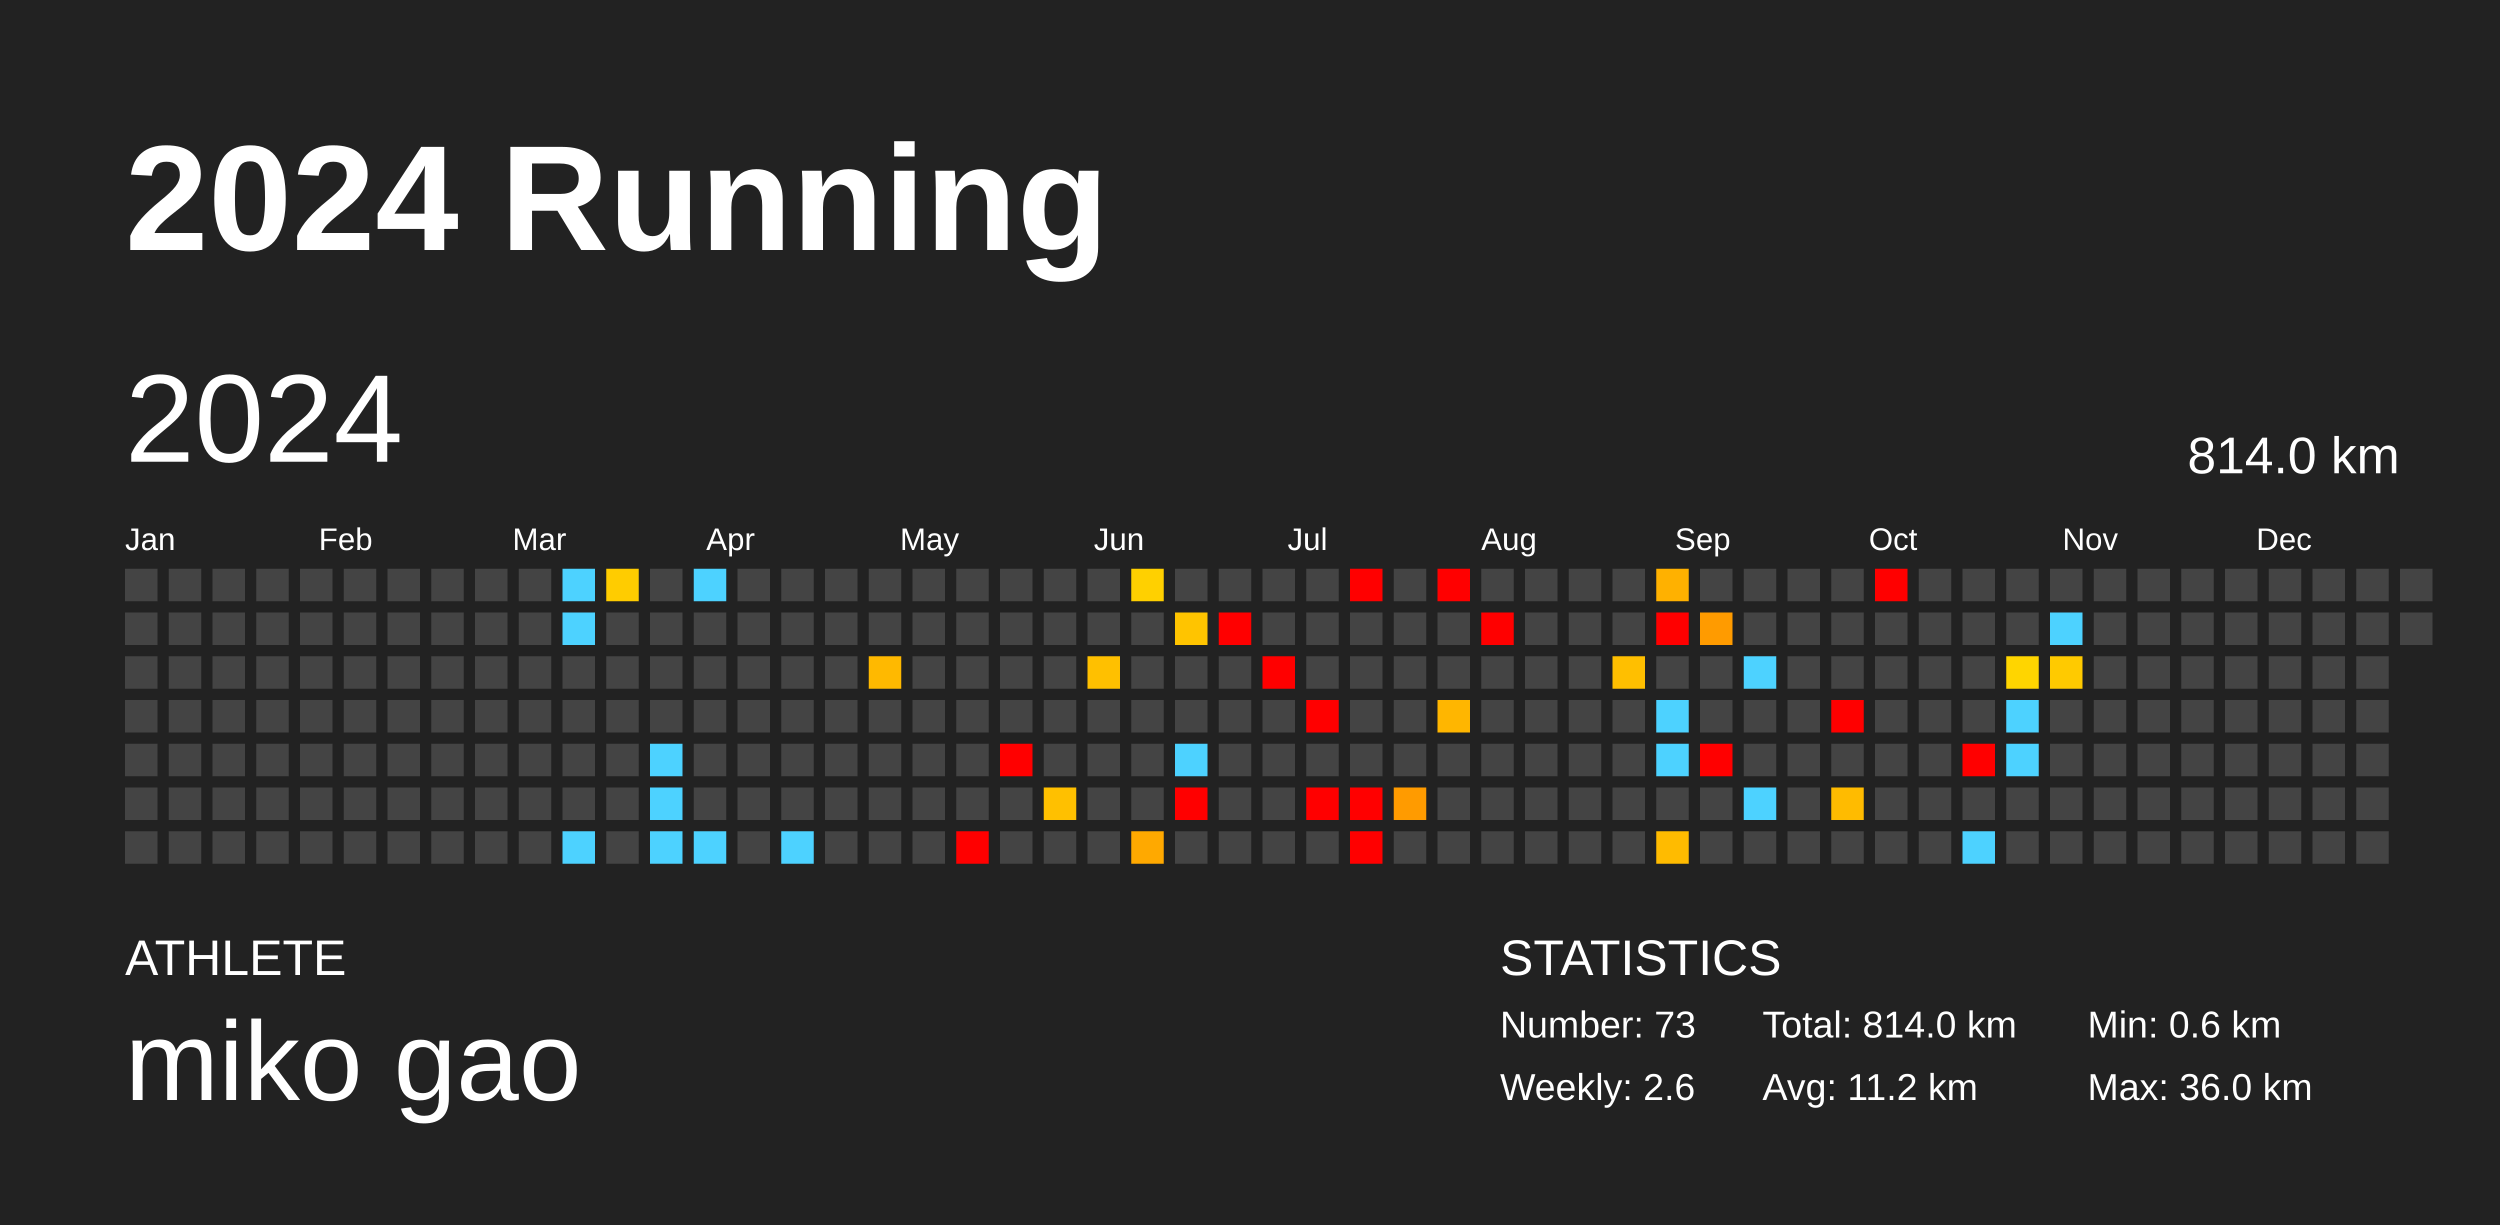
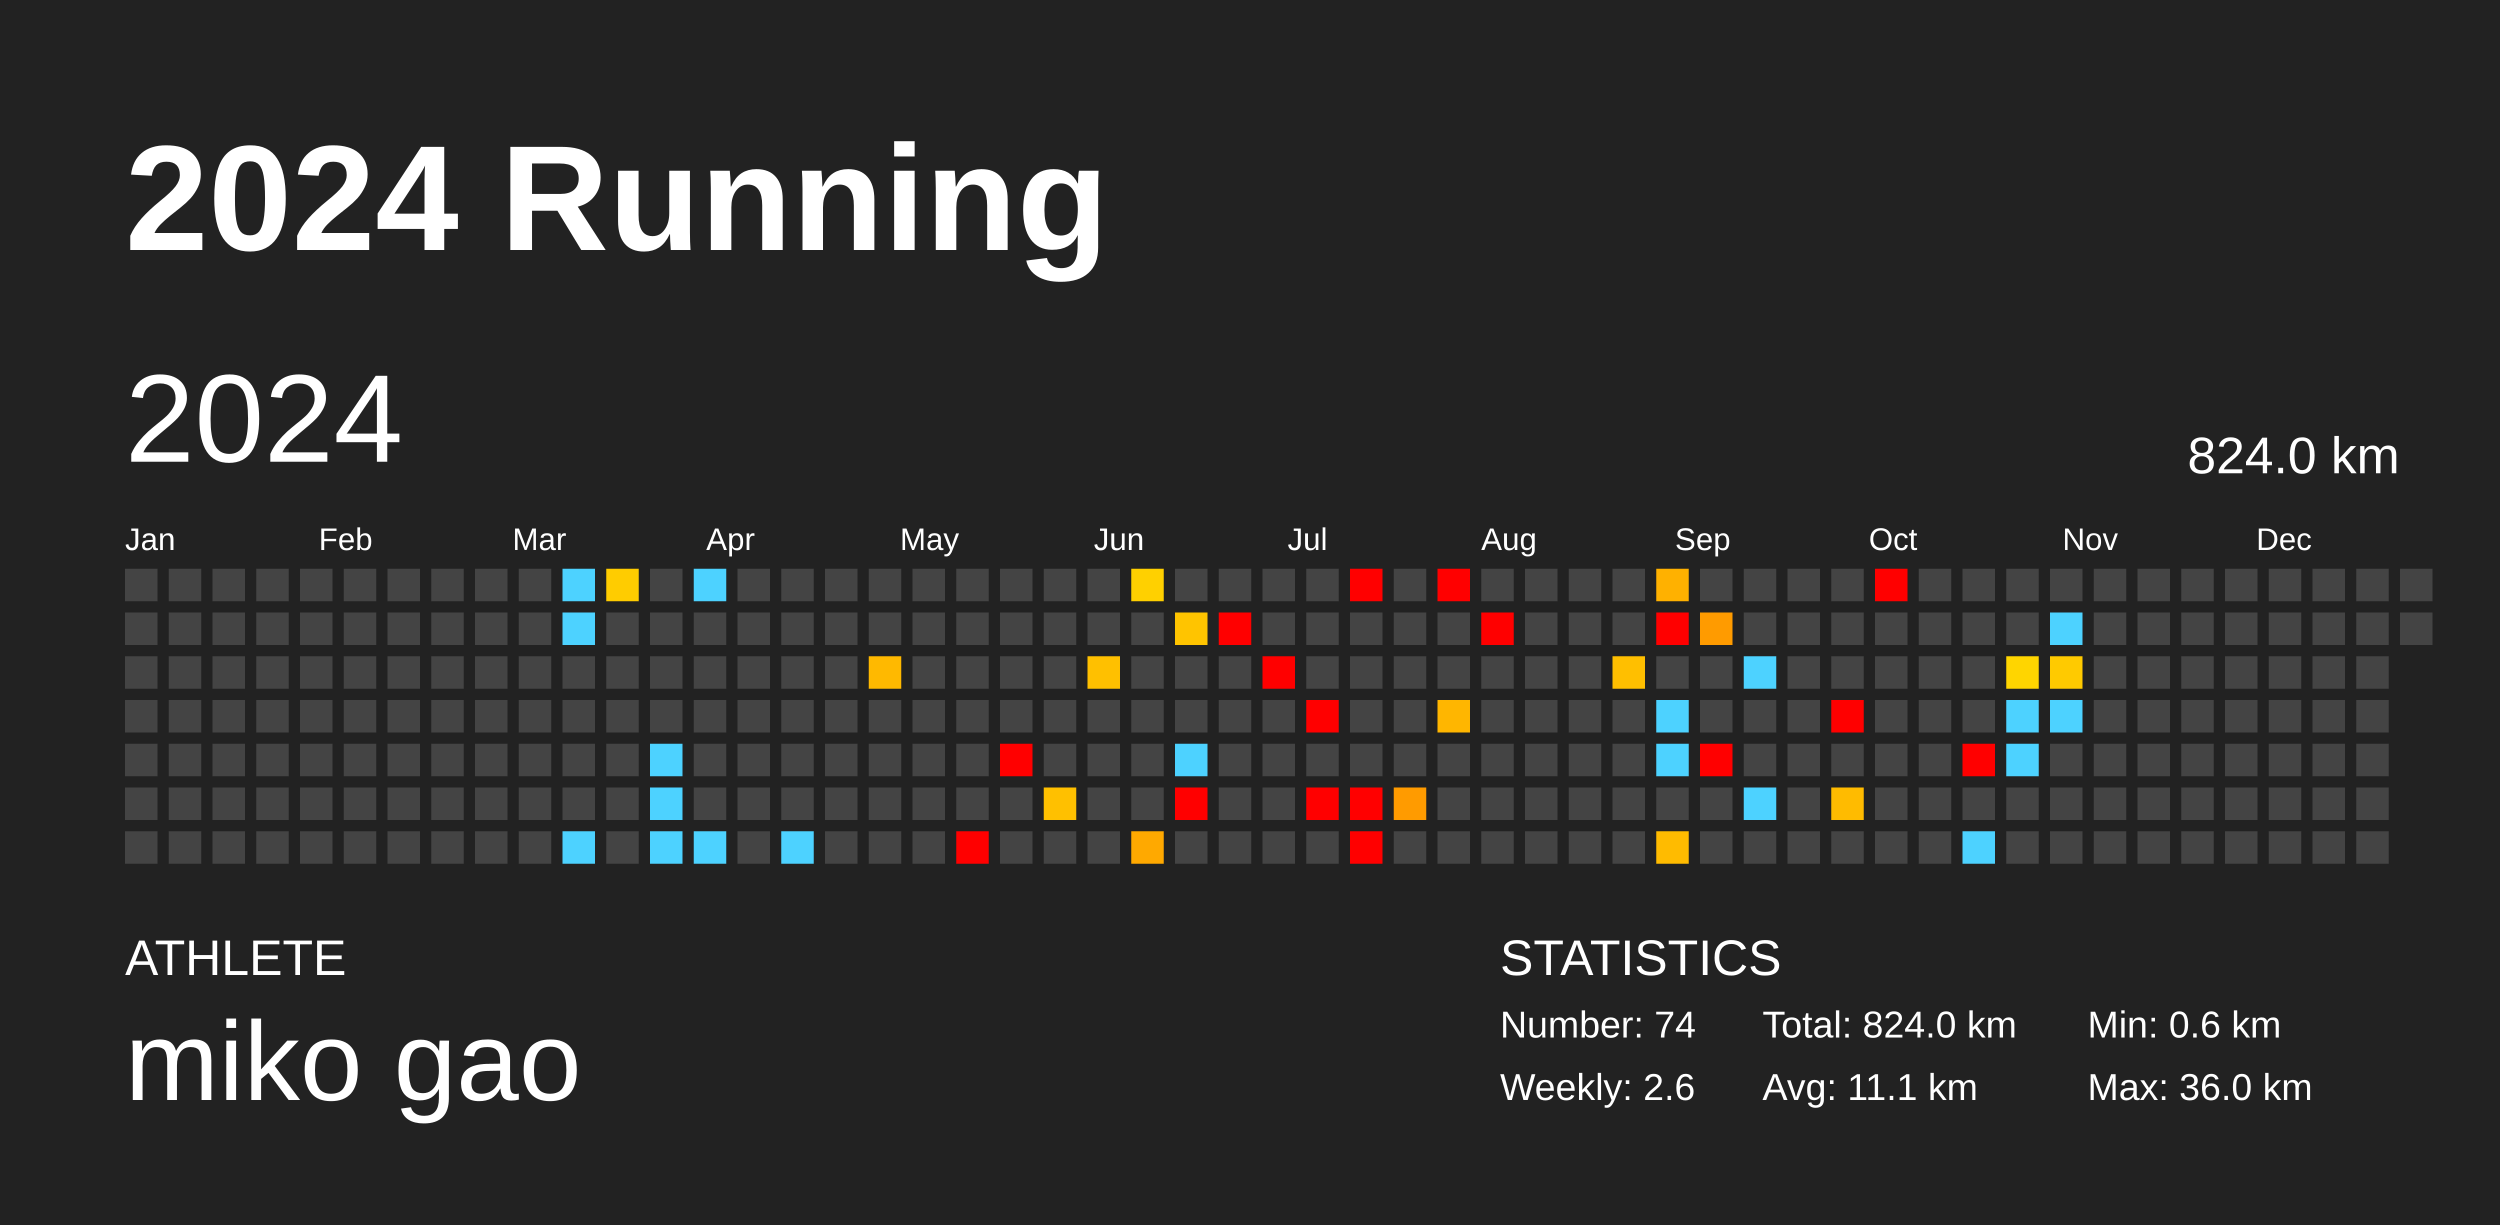
<svg xmlns="http://www.w3.org/2000/svg" baseProfile="full" height="98mm" version="1.1" viewBox="0,0,200,98" width="200mm">
  <defs />
  <rect fill="#222222" height="98" width="200" x="0" y="0" />
  <text fill="#FFFFFF" style="font-size:12px; font-family:Arial; font-weight:bold;" x="10" y="20">2024 Running</text>
  <text fill="#FFFFFF" style="font-size:4px; font-family:Arial" x="10" y="78">ATHLETE</text>
  <text fill="#FFFFFF" style="font-size:9px; font-family:Arial" x="10" y="88">miko gao</text>
  <text fill="#FFFFFF" style="font-size:4px; font-family:Arial" x="120" y="78">STATISTICS</text>
-   <text fill="#FFFFFF" style="font-size:3px; font-family:Arial" x="120" y="83">Number: 73</text>
+   <text fill="#FFFFFF" style="font-size:3px; font-family:Arial" x="120" y="83">Number: 74</text>
  <text fill="#FFFFFF" style="font-size:3px; font-family:Arial" x="120" y="88">Weekly: 2.6</text>
-   <text fill="#FFFFFF" style="font-size:3px; font-family:Arial" x="141" y="83">Total: 814.0 km</text>
-   <text fill="#FFFFFF" style="font-size:3px; font-family:Arial" x="141" y="88">Avg: 11.2 km</text>
+   <text fill="#FFFFFF" style="font-size:3px; font-family:Arial" x="141" y="83">Total: 824.0 km</text>
+   <text fill="#FFFFFF" style="font-size:3px; font-family:Arial" x="141" y="88">Avg: 11.1 km</text>
  <text fill="#FFFFFF" style="font-size:3px; font-family:Arial" x="167" y="83">Min: 0.6 km</text>
  <text fill="#FFFFFF" style="font-size:3px; font-family:Arial" x="167" y="88">Max: 36.0 km</text>
  <text dominant-baseline="hanging" fill="#FFFFFF" style="font-size:10.0px; font-family:Arial;" x="10" y="30">2024</text>
-   <text dominant-baseline="hanging" fill="#FFFFFF" style="font-size:4.125px; font-family:Arial;" x="175" y="35">814.0 km</text>
+   <text dominant-baseline="hanging" fill="#FFFFFF" style="font-size:4.125px; font-family:Arial;" x="175" y="35">824.0 km</text>
  <text fill="#FFFFFF" style="font-size:2.5px; font-family:Arial" x="10.0" y="44">Jan</text>
  <text fill="#FFFFFF" style="font-size:2.5px; font-family:Arial" x="25.5" y="44">Feb</text>
  <text fill="#FFFFFF" style="font-size:2.5px; font-family:Arial" x="41.0" y="44">Mar</text>
  <text fill="#FFFFFF" style="font-size:2.5px; font-family:Arial" x="56.5" y="44">Apr</text>
  <text fill="#FFFFFF" style="font-size:2.5px; font-family:Arial" x="72.0" y="44">May</text>
  <text fill="#FFFFFF" style="font-size:2.5px; font-family:Arial" x="87.5" y="44">Jun</text>
  <text fill="#FFFFFF" style="font-size:2.5px; font-family:Arial" x="103.0" y="44">Jul</text>
  <text fill="#FFFFFF" style="font-size:2.5px; font-family:Arial" x="118.5" y="44">Aug</text>
  <text fill="#FFFFFF" style="font-size:2.5px; font-family:Arial" x="134.0" y="44">Sep</text>
  <text fill="#FFFFFF" style="font-size:2.5px; font-family:Arial" x="149.5" y="44">Oct</text>
  <text fill="#FFFFFF" style="font-size:2.5px; font-family:Arial" x="165.0" y="44">Nov</text>
  <text fill="#FFFFFF" style="font-size:2.5px; font-family:Arial" x="180.5" y="44">Dec</text>
  <rect fill="#444444" height="2.6" width="2.6" x="10.0" y="45.5" />
  <rect fill="#444444" height="2.6" width="2.6" x="10.0" y="49.0" />
  <rect fill="#444444" height="2.6" width="2.6" x="10.0" y="52.5" />
  <rect fill="#444444" height="2.6" width="2.6" x="10.0" y="56.0" />
  <rect fill="#444444" height="2.6" width="2.6" x="10.0" y="59.5" />
  <rect fill="#444444" height="2.6" width="2.6" x="10.0" y="63.0" />
  <rect fill="#444444" height="2.6" width="2.6" x="10.0" y="66.5" />
  <rect fill="#444444" height="2.6" width="2.6" x="13.5" y="45.5" />
  <rect fill="#444444" height="2.6" width="2.6" x="13.5" y="49.0" />
  <rect fill="#444444" height="2.6" width="2.6" x="13.5" y="52.5" />
  <rect fill="#444444" height="2.6" width="2.6" x="13.5" y="56.0" />
  <rect fill="#444444" height="2.6" width="2.6" x="13.5" y="59.5" />
  <rect fill="#444444" height="2.6" width="2.6" x="13.5" y="63.0" />
  <rect fill="#444444" height="2.6" width="2.6" x="13.5" y="66.5" />
  <rect fill="#444444" height="2.6" width="2.6" x="17.0" y="45.5" />
  <rect fill="#444444" height="2.6" width="2.6" x="17.0" y="49.0" />
  <rect fill="#444444" height="2.6" width="2.6" x="17.0" y="52.5" />
  <rect fill="#444444" height="2.6" width="2.6" x="17.0" y="56.0" />
  <rect fill="#444444" height="2.6" width="2.6" x="17.0" y="59.5" />
  <rect fill="#444444" height="2.6" width="2.6" x="17.0" y="63.0" />
  <rect fill="#444444" height="2.6" width="2.6" x="17.0" y="66.5" />
  <rect fill="#444444" height="2.6" width="2.6" x="20.5" y="45.5" />
  <rect fill="#444444" height="2.6" width="2.6" x="20.5" y="49.0" />
  <rect fill="#444444" height="2.6" width="2.6" x="20.5" y="52.5" />
  <rect fill="#444444" height="2.6" width="2.6" x="20.5" y="56.0" />
  <rect fill="#444444" height="2.6" width="2.6" x="20.5" y="59.5" />
  <rect fill="#444444" height="2.6" width="2.6" x="20.5" y="63.0" />
  <rect fill="#444444" height="2.6" width="2.6" x="20.5" y="66.5" />
  <rect fill="#444444" height="2.6" width="2.6" x="24.0" y="45.5" />
  <rect fill="#444444" height="2.6" width="2.6" x="24.0" y="49.0" />
  <rect fill="#444444" height="2.6" width="2.6" x="24.0" y="52.5" />
  <rect fill="#444444" height="2.6" width="2.6" x="24.0" y="56.0" />
  <rect fill="#444444" height="2.6" width="2.6" x="24.0" y="59.5" />
  <rect fill="#444444" height="2.6" width="2.6" x="24.0" y="63.0" />
  <rect fill="#444444" height="2.6" width="2.6" x="24.0" y="66.5" />
  <rect fill="#444444" height="2.6" width="2.6" x="27.5" y="45.5" />
  <rect fill="#444444" height="2.6" width="2.6" x="27.5" y="49.0" />
  <rect fill="#444444" height="2.6" width="2.6" x="27.5" y="52.5" />
  <rect fill="#444444" height="2.6" width="2.6" x="27.5" y="56.0" />
  <rect fill="#444444" height="2.6" width="2.6" x="27.5" y="59.5" />
  <rect fill="#444444" height="2.6" width="2.6" x="27.5" y="63.0" />
  <rect fill="#444444" height="2.6" width="2.6" x="27.5" y="66.5" />
  <rect fill="#444444" height="2.6" width="2.6" x="31.0" y="45.5" />
  <rect fill="#444444" height="2.6" width="2.6" x="31.0" y="49.0" />
  <rect fill="#444444" height="2.6" width="2.6" x="31.0" y="52.5" />
  <rect fill="#444444" height="2.6" width="2.6" x="31.0" y="56.0" />
  <rect fill="#444444" height="2.6" width="2.6" x="31.0" y="59.5" />
  <rect fill="#444444" height="2.6" width="2.6" x="31.0" y="63.0" />
  <rect fill="#444444" height="2.6" width="2.6" x="31.0" y="66.5" />
  <rect fill="#444444" height="2.6" width="2.6" x="34.5" y="45.5" />
  <rect fill="#444444" height="2.6" width="2.6" x="34.5" y="49.0" />
  <rect fill="#444444" height="2.6" width="2.6" x="34.5" y="52.5" />
  <rect fill="#444444" height="2.6" width="2.6" x="34.5" y="56.0" />
  <rect fill="#444444" height="2.6" width="2.6" x="34.5" y="59.5" />
  <rect fill="#444444" height="2.6" width="2.6" x="34.5" y="63.0" />
  <rect fill="#444444" height="2.6" width="2.6" x="34.5" y="66.5" />
  <rect fill="#444444" height="2.6" width="2.6" x="38.0" y="45.5" />
  <rect fill="#444444" height="2.6" width="2.6" x="38.0" y="49.0" />
  <rect fill="#444444" height="2.6" width="2.6" x="38.0" y="52.5" />
  <rect fill="#444444" height="2.6" width="2.6" x="38.0" y="56.0" />
  <rect fill="#444444" height="2.6" width="2.6" x="38.0" y="59.5" />
  <rect fill="#444444" height="2.6" width="2.6" x="38.0" y="63.0" />
  <rect fill="#444444" height="2.6" width="2.6" x="38.0" y="66.5" />
  <rect fill="#444444" height="2.6" width="2.6" x="41.5" y="45.5" />
  <rect fill="#444444" height="2.6" width="2.6" x="41.5" y="49.0" />
  <rect fill="#444444" height="2.6" width="2.6" x="41.5" y="52.5" />
  <rect fill="#444444" height="2.6" width="2.6" x="41.5" y="56.0" />
  <rect fill="#444444" height="2.6" width="2.6" x="41.5" y="59.5" />
  <rect fill="#444444" height="2.6" width="2.6" x="41.5" y="63.0" />
  <rect fill="#444444" height="2.6" width="2.6" x="41.5" y="66.5" />
  <rect fill="#4dd2ff" height="2.6" width="2.6" x="45.0" y="45.5" />
  <rect fill="#4dd2ff" height="2.6" width="2.6" x="45.0" y="49.0" />
  <rect fill="#444444" height="2.6" width="2.6" x="45.0" y="52.5" />
  <rect fill="#444444" height="2.6" width="2.6" x="45.0" y="56.0" />
  <rect fill="#444444" height="2.6" width="2.6" x="45.0" y="59.5" />
  <rect fill="#444444" height="2.6" width="2.6" x="45.0" y="63.0" />
  <rect fill="#4dd2ff" height="2.6" width="2.6" x="45.0" y="66.5" />
  <rect fill="#ffcc00" height="2.6" width="2.6" x="48.5" y="45.5" />
  <rect fill="#444444" height="2.6" width="2.6" x="48.5" y="49.0" />
  <rect fill="#444444" height="2.6" width="2.6" x="48.5" y="52.5" />
  <rect fill="#444444" height="2.6" width="2.6" x="48.5" y="56.0" />
  <rect fill="#444444" height="2.6" width="2.6" x="48.5" y="59.5" />
  <rect fill="#444444" height="2.6" width="2.6" x="48.5" y="63.0" />
  <rect fill="#444444" height="2.6" width="2.6" x="48.5" y="66.5" />
  <rect fill="#444444" height="2.6" width="2.6" x="52.0" y="45.5" />
  <rect fill="#444444" height="2.6" width="2.6" x="52.0" y="49.0" />
  <rect fill="#444444" height="2.6" width="2.6" x="52.0" y="52.5" />
  <rect fill="#444444" height="2.6" width="2.6" x="52.0" y="56.0" />
  <rect fill="#4dd2ff" height="2.6" width="2.6" x="52.0" y="59.5" />
  <rect fill="#4dd2ff" height="2.6" width="2.6" x="52.0" y="63.0" />
  <rect fill="#4dd2ff" height="2.6" width="2.6" x="52.0" y="66.5" />
  <rect fill="#4dd2ff" height="2.6" width="2.6" x="55.5" y="45.5" />
  <rect fill="#444444" height="2.6" width="2.6" x="55.5" y="49.0" />
  <rect fill="#444444" height="2.6" width="2.6" x="55.5" y="52.5" />
  <rect fill="#444444" height="2.6" width="2.6" x="55.5" y="56.0" />
  <rect fill="#444444" height="2.6" width="2.6" x="55.5" y="59.5" />
  <rect fill="#444444" height="2.6" width="2.6" x="55.5" y="63.0" />
  <rect fill="#4dd2ff" height="2.6" width="2.6" x="55.5" y="66.5" />
  <rect fill="#444444" height="2.6" width="2.6" x="59.0" y="45.5" />
  <rect fill="#444444" height="2.6" width="2.6" x="59.0" y="49.0" />
  <rect fill="#444444" height="2.6" width="2.6" x="59.0" y="52.5" />
  <rect fill="#444444" height="2.6" width="2.6" x="59.0" y="56.0" />
  <rect fill="#444444" height="2.6" width="2.6" x="59.0" y="59.5" />
  <rect fill="#444444" height="2.6" width="2.6" x="59.0" y="63.0" />
  <rect fill="#444444" height="2.6" width="2.6" x="59.0" y="66.5" />
  <rect fill="#444444" height="2.6" width="2.6" x="62.5" y="45.5" />
  <rect fill="#444444" height="2.6" width="2.6" x="62.5" y="49.0" />
  <rect fill="#444444" height="2.6" width="2.6" x="62.5" y="52.5" />
  <rect fill="#444444" height="2.6" width="2.6" x="62.5" y="56.0" />
  <rect fill="#444444" height="2.6" width="2.6" x="62.5" y="59.5" />
  <rect fill="#444444" height="2.6" width="2.6" x="62.5" y="63.0" />
  <rect fill="#4dd2ff" height="2.6" width="2.6" x="62.5" y="66.5" />
  <rect fill="#444444" height="2.6" width="2.6" x="66.0" y="45.5" />
  <rect fill="#444444" height="2.6" width="2.6" x="66.0" y="49.0" />
  <rect fill="#444444" height="2.6" width="2.6" x="66.0" y="52.5" />
  <rect fill="#444444" height="2.6" width="2.6" x="66.0" y="56.0" />
  <rect fill="#444444" height="2.6" width="2.6" x="66.0" y="59.5" />
  <rect fill="#444444" height="2.6" width="2.6" x="66.0" y="63.0" />
  <rect fill="#444444" height="2.6" width="2.6" x="66.0" y="66.5" />
  <rect fill="#444444" height="2.6" width="2.6" x="69.5" y="45.5" />
  <rect fill="#444444" height="2.6" width="2.6" x="69.5" y="49.0" />
  <rect fill="#ffb900" height="2.6" width="2.6" x="69.5" y="52.5" />
  <rect fill="#444444" height="2.6" width="2.6" x="69.5" y="56.0" />
  <rect fill="#444444" height="2.6" width="2.6" x="69.5" y="59.5" />
  <rect fill="#444444" height="2.6" width="2.6" x="69.5" y="63.0" />
  <rect fill="#444444" height="2.6" width="2.6" x="69.5" y="66.5" />
  <rect fill="#444444" height="2.6" width="2.6" x="73.0" y="45.5" />
  <rect fill="#444444" height="2.6" width="2.6" x="73.0" y="49.0" />
  <rect fill="#444444" height="2.6" width="2.6" x="73.0" y="52.5" />
  <rect fill="#444444" height="2.6" width="2.6" x="73.0" y="56.0" />
  <rect fill="#444444" height="2.6" width="2.6" x="73.0" y="59.5" />
  <rect fill="#444444" height="2.6" width="2.6" x="73.0" y="63.0" />
  <rect fill="#444444" height="2.6" width="2.6" x="73.0" y="66.5" />
  <rect fill="#444444" height="2.6" width="2.6" x="76.5" y="45.5" />
  <rect fill="#444444" height="2.6" width="2.6" x="76.5" y="49.0" />
  <rect fill="#444444" height="2.6" width="2.6" x="76.5" y="52.5" />
  <rect fill="#444444" height="2.6" width="2.6" x="76.5" y="56.0" />
  <rect fill="#444444" height="2.6" width="2.6" x="76.5" y="59.5" />
  <rect fill="#444444" height="2.6" width="2.6" x="76.5" y="63.0" />
  <rect fill="red" height="2.6" width="2.6" x="76.5" y="66.5" />
  <rect fill="#444444" height="2.6" width="2.6" x="80.0" y="45.5" />
  <rect fill="#444444" height="2.6" width="2.6" x="80.0" y="49.0" />
  <rect fill="#444444" height="2.6" width="2.6" x="80.0" y="52.5" />
  <rect fill="#444444" height="2.6" width="2.6" x="80.0" y="56.0" />
  <rect fill="red" height="2.6" width="2.6" x="80.0" y="59.5" />
  <rect fill="#444444" height="2.6" width="2.6" x="80.0" y="63.0" />
  <rect fill="#444444" height="2.6" width="2.6" x="80.0" y="66.5" />
  <rect fill="#444444" height="2.6" width="2.6" x="83.5" y="45.5" />
  <rect fill="#444444" height="2.6" width="2.6" x="83.5" y="49.0" />
  <rect fill="#444444" height="2.6" width="2.6" x="83.5" y="52.5" />
  <rect fill="#444444" height="2.6" width="2.6" x="83.5" y="56.0" />
  <rect fill="#444444" height="2.6" width="2.6" x="83.5" y="59.5" />
  <rect fill="#ffc000" height="2.6" width="2.6" x="83.5" y="63.0" />
  <rect fill="#444444" height="2.6" width="2.6" x="83.5" y="66.5" />
  <rect fill="#444444" height="2.6" width="2.6" x="87.0" y="45.5" />
  <rect fill="#444444" height="2.6" width="2.6" x="87.0" y="49.0" />
  <rect fill="#ffc000" height="2.6" width="2.6" x="87.0" y="52.5" />
  <rect fill="#444444" height="2.6" width="2.6" x="87.0" y="56.0" />
  <rect fill="#444444" height="2.6" width="2.6" x="87.0" y="59.5" />
  <rect fill="#444444" height="2.6" width="2.6" x="87.0" y="63.0" />
  <rect fill="#444444" height="2.6" width="2.6" x="87.0" y="66.5" />
  <rect fill="#ffd000" height="2.6" width="2.6" x="90.5" y="45.5" />
  <rect fill="#444444" height="2.6" width="2.6" x="90.5" y="49.0" />
  <rect fill="#444444" height="2.6" width="2.6" x="90.5" y="52.5" />
  <rect fill="#444444" height="2.6" width="2.6" x="90.5" y="56.0" />
  <rect fill="#444444" height="2.6" width="2.6" x="90.5" y="59.5" />
  <rect fill="#444444" height="2.6" width="2.6" x="90.5" y="63.0" />
  <rect fill="#ffa900" height="2.6" width="2.6" x="90.5" y="66.5" />
  <rect fill="#444444" height="2.6" width="2.6" x="94.0" y="45.5" />
  <rect fill="#ffc400" height="2.6" width="2.6" x="94.0" y="49.0" />
  <rect fill="#444444" height="2.6" width="2.6" x="94.0" y="52.5" />
  <rect fill="#444444" height="2.6" width="2.6" x="94.0" y="56.0" />
  <rect fill="#4dd2ff" height="2.6" width="2.6" x="94.0" y="59.5" />
  <rect fill="red" height="2.6" width="2.6" x="94.0" y="63.0" />
  <rect fill="#444444" height="2.6" width="2.6" x="94.0" y="66.5" />
  <rect fill="#444444" height="2.6" width="2.6" x="97.5" y="45.5" />
  <rect fill="red" height="2.6" width="2.6" x="97.5" y="49.0" />
  <rect fill="#444444" height="2.6" width="2.6" x="97.5" y="52.5" />
  <rect fill="#444444" height="2.6" width="2.6" x="97.5" y="56.0" />
  <rect fill="#444444" height="2.6" width="2.6" x="97.5" y="59.5" />
  <rect fill="#444444" height="2.6" width="2.6" x="97.5" y="63.0" />
  <rect fill="#444444" height="2.6" width="2.6" x="97.5" y="66.5" />
  <rect fill="#444444" height="2.6" width="2.6" x="101.0" y="45.5" />
  <rect fill="#444444" height="2.6" width="2.6" x="101.0" y="49.0" />
  <rect fill="red" height="2.6" width="2.6" x="101.0" y="52.5" />
  <rect fill="#444444" height="2.6" width="2.6" x="101.0" y="56.0" />
  <rect fill="#444444" height="2.6" width="2.6" x="101.0" y="59.5" />
  <rect fill="#444444" height="2.6" width="2.6" x="101.0" y="63.0" />
  <rect fill="#444444" height="2.6" width="2.6" x="101.0" y="66.5" />
  <rect fill="#444444" height="2.6" width="2.6" x="104.5" y="45.5" />
  <rect fill="#444444" height="2.6" width="2.6" x="104.5" y="49.0" />
  <rect fill="#444444" height="2.6" width="2.6" x="104.5" y="52.5" />
  <rect fill="red" height="2.6" width="2.6" x="104.5" y="56.0" />
  <rect fill="#444444" height="2.6" width="2.6" x="104.5" y="59.5" />
  <rect fill="red" height="2.6" width="2.6" x="104.5" y="63.0" />
  <rect fill="#444444" height="2.6" width="2.6" x="104.5" y="66.5" />
  <rect fill="red" height="2.6" width="2.6" x="108.0" y="45.5" />
  <rect fill="#444444" height="2.6" width="2.6" x="108.0" y="49.0" />
  <rect fill="#444444" height="2.6" width="2.6" x="108.0" y="52.5" />
  <rect fill="#444444" height="2.6" width="2.6" x="108.0" y="56.0" />
  <rect fill="#444444" height="2.6" width="2.6" x="108.0" y="59.5" />
  <rect fill="red" height="2.6" width="2.6" x="108.0" y="63.0" />
  <rect fill="red" height="2.6" width="2.6" x="108.0" y="66.5" />
  <rect fill="#444444" height="2.6" width="2.6" x="111.5" y="45.5" />
  <rect fill="#444444" height="2.6" width="2.6" x="111.5" y="49.0" />
  <rect fill="#444444" height="2.6" width="2.6" x="111.5" y="52.5" />
  <rect fill="#444444" height="2.6" width="2.6" x="111.5" y="56.0" />
  <rect fill="#444444" height="2.6" width="2.6" x="111.5" y="59.5" />
  <rect fill="#ff9b00" height="2.6" width="2.6" x="111.5" y="63.0" />
  <rect fill="#444444" height="2.6" width="2.6" x="111.5" y="66.5" />
  <rect fill="red" height="2.6" width="2.6" x="115.0" y="45.5" />
  <rect fill="#444444" height="2.6" width="2.6" x="115.0" y="49.0" />
  <rect fill="#444444" height="2.6" width="2.6" x="115.0" y="52.5" />
  <rect fill="#ffb600" height="2.6" width="2.6" x="115.0" y="56.0" />
  <rect fill="#444444" height="2.6" width="2.6" x="115.0" y="59.5" />
  <rect fill="#444444" height="2.6" width="2.6" x="115.0" y="63.0" />
  <rect fill="#444444" height="2.6" width="2.6" x="115.0" y="66.5" />
  <rect fill="#444444" height="2.6" width="2.6" x="118.5" y="45.5" />
  <rect fill="red" height="2.6" width="2.6" x="118.5" y="49.0" />
  <rect fill="#444444" height="2.6" width="2.6" x="118.5" y="52.5" />
  <rect fill="#444444" height="2.6" width="2.6" x="118.5" y="56.0" />
  <rect fill="#444444" height="2.6" width="2.6" x="118.5" y="59.5" />
  <rect fill="#444444" height="2.6" width="2.6" x="118.5" y="63.0" />
  <rect fill="#444444" height="2.6" width="2.6" x="118.5" y="66.5" />
  <rect fill="#444444" height="2.6" width="2.6" x="122.0" y="45.5" />
  <rect fill="#444444" height="2.6" width="2.6" x="122.0" y="49.0" />
  <rect fill="#444444" height="2.6" width="2.6" x="122.0" y="52.5" />
  <rect fill="#444444" height="2.6" width="2.6" x="122.0" y="56.0" />
  <rect fill="#444444" height="2.6" width="2.6" x="122.0" y="59.5" />
  <rect fill="#444444" height="2.6" width="2.6" x="122.0" y="63.0" />
  <rect fill="#444444" height="2.6" width="2.6" x="122.0" y="66.5" />
  <rect fill="#444444" height="2.6" width="2.6" x="125.5" y="45.5" />
  <rect fill="#444444" height="2.6" width="2.6" x="125.5" y="49.0" />
  <rect fill="#444444" height="2.6" width="2.6" x="125.5" y="52.5" />
  <rect fill="#444444" height="2.6" width="2.6" x="125.5" y="56.0" />
  <rect fill="#444444" height="2.6" width="2.6" x="125.5" y="59.5" />
  <rect fill="#444444" height="2.6" width="2.6" x="125.5" y="63.0" />
  <rect fill="#444444" height="2.6" width="2.6" x="125.5" y="66.5" />
  <rect fill="#444444" height="2.6" width="2.6" x="129.0" y="45.5" />
  <rect fill="#444444" height="2.6" width="2.6" x="129.0" y="49.0" />
  <rect fill="#ffbf00" height="2.6" width="2.6" x="129.0" y="52.5" />
  <rect fill="#444444" height="2.6" width="2.6" x="129.0" y="56.0" />
  <rect fill="#444444" height="2.6" width="2.6" x="129.0" y="59.5" />
  <rect fill="#444444" height="2.6" width="2.6" x="129.0" y="63.0" />
  <rect fill="#444444" height="2.6" width="2.6" x="129.0" y="66.5" />
  <rect fill="#ffb100" height="2.6" width="2.6" x="132.5" y="45.5" />
  <rect fill="red" height="2.6" width="2.6" x="132.5" y="49.0" />
  <rect fill="#444444" height="2.6" width="2.6" x="132.5" y="52.5" />
  <rect fill="#4dd2ff" height="2.6" width="2.6" x="132.5" y="56.0" />
  <rect fill="#4dd2ff" height="2.6" width="2.6" x="132.5" y="59.5" />
  <rect fill="#444444" height="2.6" width="2.6" x="132.5" y="63.0" />
  <rect fill="#ffbb00" height="2.6" width="2.6" x="132.5" y="66.5" />
  <rect fill="#444444" height="2.6" width="2.6" x="136.0" y="45.5" />
  <rect fill="#ff9b00" height="2.6" width="2.6" x="136.0" y="49.0" />
  <rect fill="#444444" height="2.6" width="2.6" x="136.0" y="52.5" />
  <rect fill="#444444" height="2.6" width="2.6" x="136.0" y="56.0" />
  <rect fill="red" height="2.6" width="2.6" x="136.0" y="59.5" />
  <rect fill="#444444" height="2.6" width="2.6" x="136.0" y="63.0" />
  <rect fill="#444444" height="2.6" width="2.6" x="136.0" y="66.5" />
  <rect fill="#444444" height="2.6" width="2.6" x="139.5" y="45.5" />
  <rect fill="#444444" height="2.6" width="2.6" x="139.5" y="49.0" />
  <rect fill="#4dd2ff" height="2.6" width="2.6" x="139.5" y="52.5" />
  <rect fill="#444444" height="2.6" width="2.6" x="139.5" y="56.0" />
  <rect fill="#444444" height="2.6" width="2.6" x="139.5" y="59.5" />
  <rect fill="#4dd2ff" height="2.6" width="2.6" x="139.5" y="63.0" />
  <rect fill="#444444" height="2.6" width="2.6" x="139.5" y="66.5" />
  <rect fill="#444444" height="2.6" width="2.6" x="143.0" y="45.5" />
  <rect fill="#444444" height="2.6" width="2.6" x="143.0" y="49.0" />
  <rect fill="#444444" height="2.6" width="2.6" x="143.0" y="52.5" />
  <rect fill="#444444" height="2.6" width="2.6" x="143.0" y="56.0" />
  <rect fill="#444444" height="2.6" width="2.6" x="143.0" y="59.5" />
  <rect fill="#444444" height="2.6" width="2.6" x="143.0" y="63.0" />
  <rect fill="#444444" height="2.6" width="2.6" x="143.0" y="66.5" />
  <rect fill="#444444" height="2.6" width="2.6" x="146.5" y="45.5" />
  <rect fill="#444444" height="2.6" width="2.6" x="146.5" y="49.0" />
  <rect fill="#444444" height="2.6" width="2.6" x="146.5" y="52.5" />
  <rect fill="red" height="2.6" width="2.6" x="146.5" y="56.0" />
  <rect fill="#444444" height="2.6" width="2.6" x="146.5" y="59.5" />
  <rect fill="#ffbb00" height="2.6" width="2.6" x="146.5" y="63.0" />
  <rect fill="#444444" height="2.6" width="2.6" x="146.5" y="66.5" />
  <rect fill="red" height="2.6" width="2.6" x="150.0" y="45.5" />
  <rect fill="#444444" height="2.6" width="2.6" x="150.0" y="49.0" />
  <rect fill="#444444" height="2.6" width="2.6" x="150.0" y="52.5" />
  <rect fill="#444444" height="2.6" width="2.6" x="150.0" y="56.0" />
  <rect fill="#444444" height="2.6" width="2.6" x="150.0" y="59.5" />
  <rect fill="#444444" height="2.6" width="2.6" x="150.0" y="63.0" />
  <rect fill="#444444" height="2.6" width="2.6" x="150.0" y="66.5" />
  <rect fill="#444444" height="2.6" width="2.6" x="153.5" y="45.5" />
  <rect fill="#444444" height="2.6" width="2.6" x="153.5" y="49.0" />
  <rect fill="#444444" height="2.6" width="2.6" x="153.5" y="52.5" />
  <rect fill="#444444" height="2.6" width="2.6" x="153.5" y="56.0" />
  <rect fill="#444444" height="2.6" width="2.6" x="153.5" y="59.5" />
  <rect fill="#444444" height="2.6" width="2.6" x="153.5" y="63.0" />
  <rect fill="#444444" height="2.6" width="2.6" x="153.5" y="66.5" />
  <rect fill="#444444" height="2.6" width="2.6" x="157.0" y="45.5" />
  <rect fill="#444444" height="2.6" width="2.6" x="157.0" y="49.0" />
  <rect fill="#444444" height="2.6" width="2.6" x="157.0" y="52.5" />
  <rect fill="#444444" height="2.6" width="2.6" x="157.0" y="56.0" />
  <rect fill="red" height="2.6" width="2.6" x="157.0" y="59.5" />
  <rect fill="#444444" height="2.6" width="2.6" x="157.0" y="63.0" />
  <rect fill="#4dd2ff" height="2.6" width="2.6" x="157.0" y="66.5" />
  <rect fill="#444444" height="2.6" width="2.6" x="160.5" y="45.5" />
  <rect fill="#444444" height="2.6" width="2.6" x="160.5" y="49.0" />
  <rect fill="#ffd500" height="2.6" width="2.6" x="160.5" y="52.5" />
  <rect fill="#4dd2ff" height="2.6" width="2.6" x="160.5" y="56.0" />
  <rect fill="#4dd2ff" height="2.6" width="2.6" x="160.5" y="59.5" />
  <rect fill="#444444" height="2.6" width="2.6" x="160.5" y="63.0" />
  <rect fill="#444444" height="2.6" width="2.6" x="160.5" y="66.5" />
  <rect fill="#444444" height="2.6" width="2.6" x="164.0" y="45.5" />
  <rect fill="#4dd2ff" height="2.6" width="2.6" x="164.0" y="49.0" />
  <rect fill="#ffca00" height="2.6" width="2.6" x="164.0" y="52.5" />
-   <rect fill="#444444" height="2.6" width="2.6" x="164.0" y="56.0" />
+   <rect fill="#4dd2ff" height="2.6" width="2.6" x="164.0" y="56.0" />
  <rect fill="#444444" height="2.6" width="2.6" x="164.0" y="59.5" />
  <rect fill="#444444" height="2.6" width="2.6" x="164.0" y="63.0" />
  <rect fill="#444444" height="2.6" width="2.6" x="164.0" y="66.5" />
  <rect fill="#444444" height="2.6" width="2.6" x="167.5" y="45.5" />
  <rect fill="#444444" height="2.6" width="2.6" x="167.5" y="49.0" />
  <rect fill="#444444" height="2.6" width="2.6" x="167.5" y="52.5" />
  <rect fill="#444444" height="2.6" width="2.6" x="167.5" y="56.0" />
  <rect fill="#444444" height="2.6" width="2.6" x="167.5" y="59.5" />
  <rect fill="#444444" height="2.6" width="2.6" x="167.5" y="63.0" />
  <rect fill="#444444" height="2.6" width="2.6" x="167.5" y="66.5" />
  <rect fill="#444444" height="2.6" width="2.6" x="171.0" y="45.5" />
  <rect fill="#444444" height="2.6" width="2.6" x="171.0" y="49.0" />
  <rect fill="#444444" height="2.6" width="2.6" x="171.0" y="52.5" />
  <rect fill="#444444" height="2.6" width="2.6" x="171.0" y="56.0" />
  <rect fill="#444444" height="2.6" width="2.6" x="171.0" y="59.5" />
  <rect fill="#444444" height="2.6" width="2.6" x="171.0" y="63.0" />
  <rect fill="#444444" height="2.6" width="2.6" x="171.0" y="66.5" />
  <rect fill="#444444" height="2.6" width="2.6" x="174.5" y="45.5" />
  <rect fill="#444444" height="2.6" width="2.6" x="174.5" y="49.0" />
  <rect fill="#444444" height="2.6" width="2.6" x="174.5" y="52.5" />
  <rect fill="#444444" height="2.6" width="2.6" x="174.5" y="56.0" />
  <rect fill="#444444" height="2.6" width="2.6" x="174.5" y="59.5" />
  <rect fill="#444444" height="2.6" width="2.6" x="174.5" y="63.0" />
  <rect fill="#444444" height="2.6" width="2.6" x="174.5" y="66.5" />
  <rect fill="#444444" height="2.6" width="2.6" x="178.0" y="45.5" />
  <rect fill="#444444" height="2.6" width="2.6" x="178.0" y="49.0" />
  <rect fill="#444444" height="2.6" width="2.6" x="178.0" y="52.5" />
  <rect fill="#444444" height="2.6" width="2.6" x="178.0" y="56.0" />
  <rect fill="#444444" height="2.6" width="2.6" x="178.0" y="59.5" />
  <rect fill="#444444" height="2.6" width="2.6" x="178.0" y="63.0" />
  <rect fill="#444444" height="2.6" width="2.6" x="178.0" y="66.5" />
  <rect fill="#444444" height="2.6" width="2.6" x="181.5" y="45.5" />
  <rect fill="#444444" height="2.6" width="2.6" x="181.5" y="49.0" />
  <rect fill="#444444" height="2.6" width="2.6" x="181.5" y="52.5" />
  <rect fill="#444444" height="2.6" width="2.6" x="181.5" y="56.0" />
  <rect fill="#444444" height="2.6" width="2.6" x="181.5" y="59.5" />
  <rect fill="#444444" height="2.6" width="2.6" x="181.5" y="63.0" />
  <rect fill="#444444" height="2.6" width="2.6" x="181.5" y="66.5" />
  <rect fill="#444444" height="2.6" width="2.6" x="185.0" y="45.5" />
  <rect fill="#444444" height="2.6" width="2.6" x="185.0" y="49.0" />
  <rect fill="#444444" height="2.6" width="2.6" x="185.0" y="52.5" />
  <rect fill="#444444" height="2.6" width="2.6" x="185.0" y="56.0" />
  <rect fill="#444444" height="2.6" width="2.6" x="185.0" y="59.5" />
  <rect fill="#444444" height="2.6" width="2.6" x="185.0" y="63.0" />
  <rect fill="#444444" height="2.6" width="2.6" x="185.0" y="66.5" />
  <rect fill="#444444" height="2.6" width="2.6" x="188.5" y="45.5" />
  <rect fill="#444444" height="2.6" width="2.6" x="188.5" y="49.0" />
  <rect fill="#444444" height="2.6" width="2.6" x="188.5" y="52.5" />
  <rect fill="#444444" height="2.6" width="2.6" x="188.5" y="56.0" />
  <rect fill="#444444" height="2.6" width="2.6" x="188.5" y="59.5" />
  <rect fill="#444444" height="2.6" width="2.6" x="188.5" y="63.0" />
  <rect fill="#444444" height="2.6" width="2.6" x="188.5" y="66.5" />
  <rect fill="#444444" height="2.6" width="2.6" x="192.0" y="45.5" />
  <rect fill="#444444" height="2.6" width="2.6" x="192.0" y="49.0" />
</svg>
